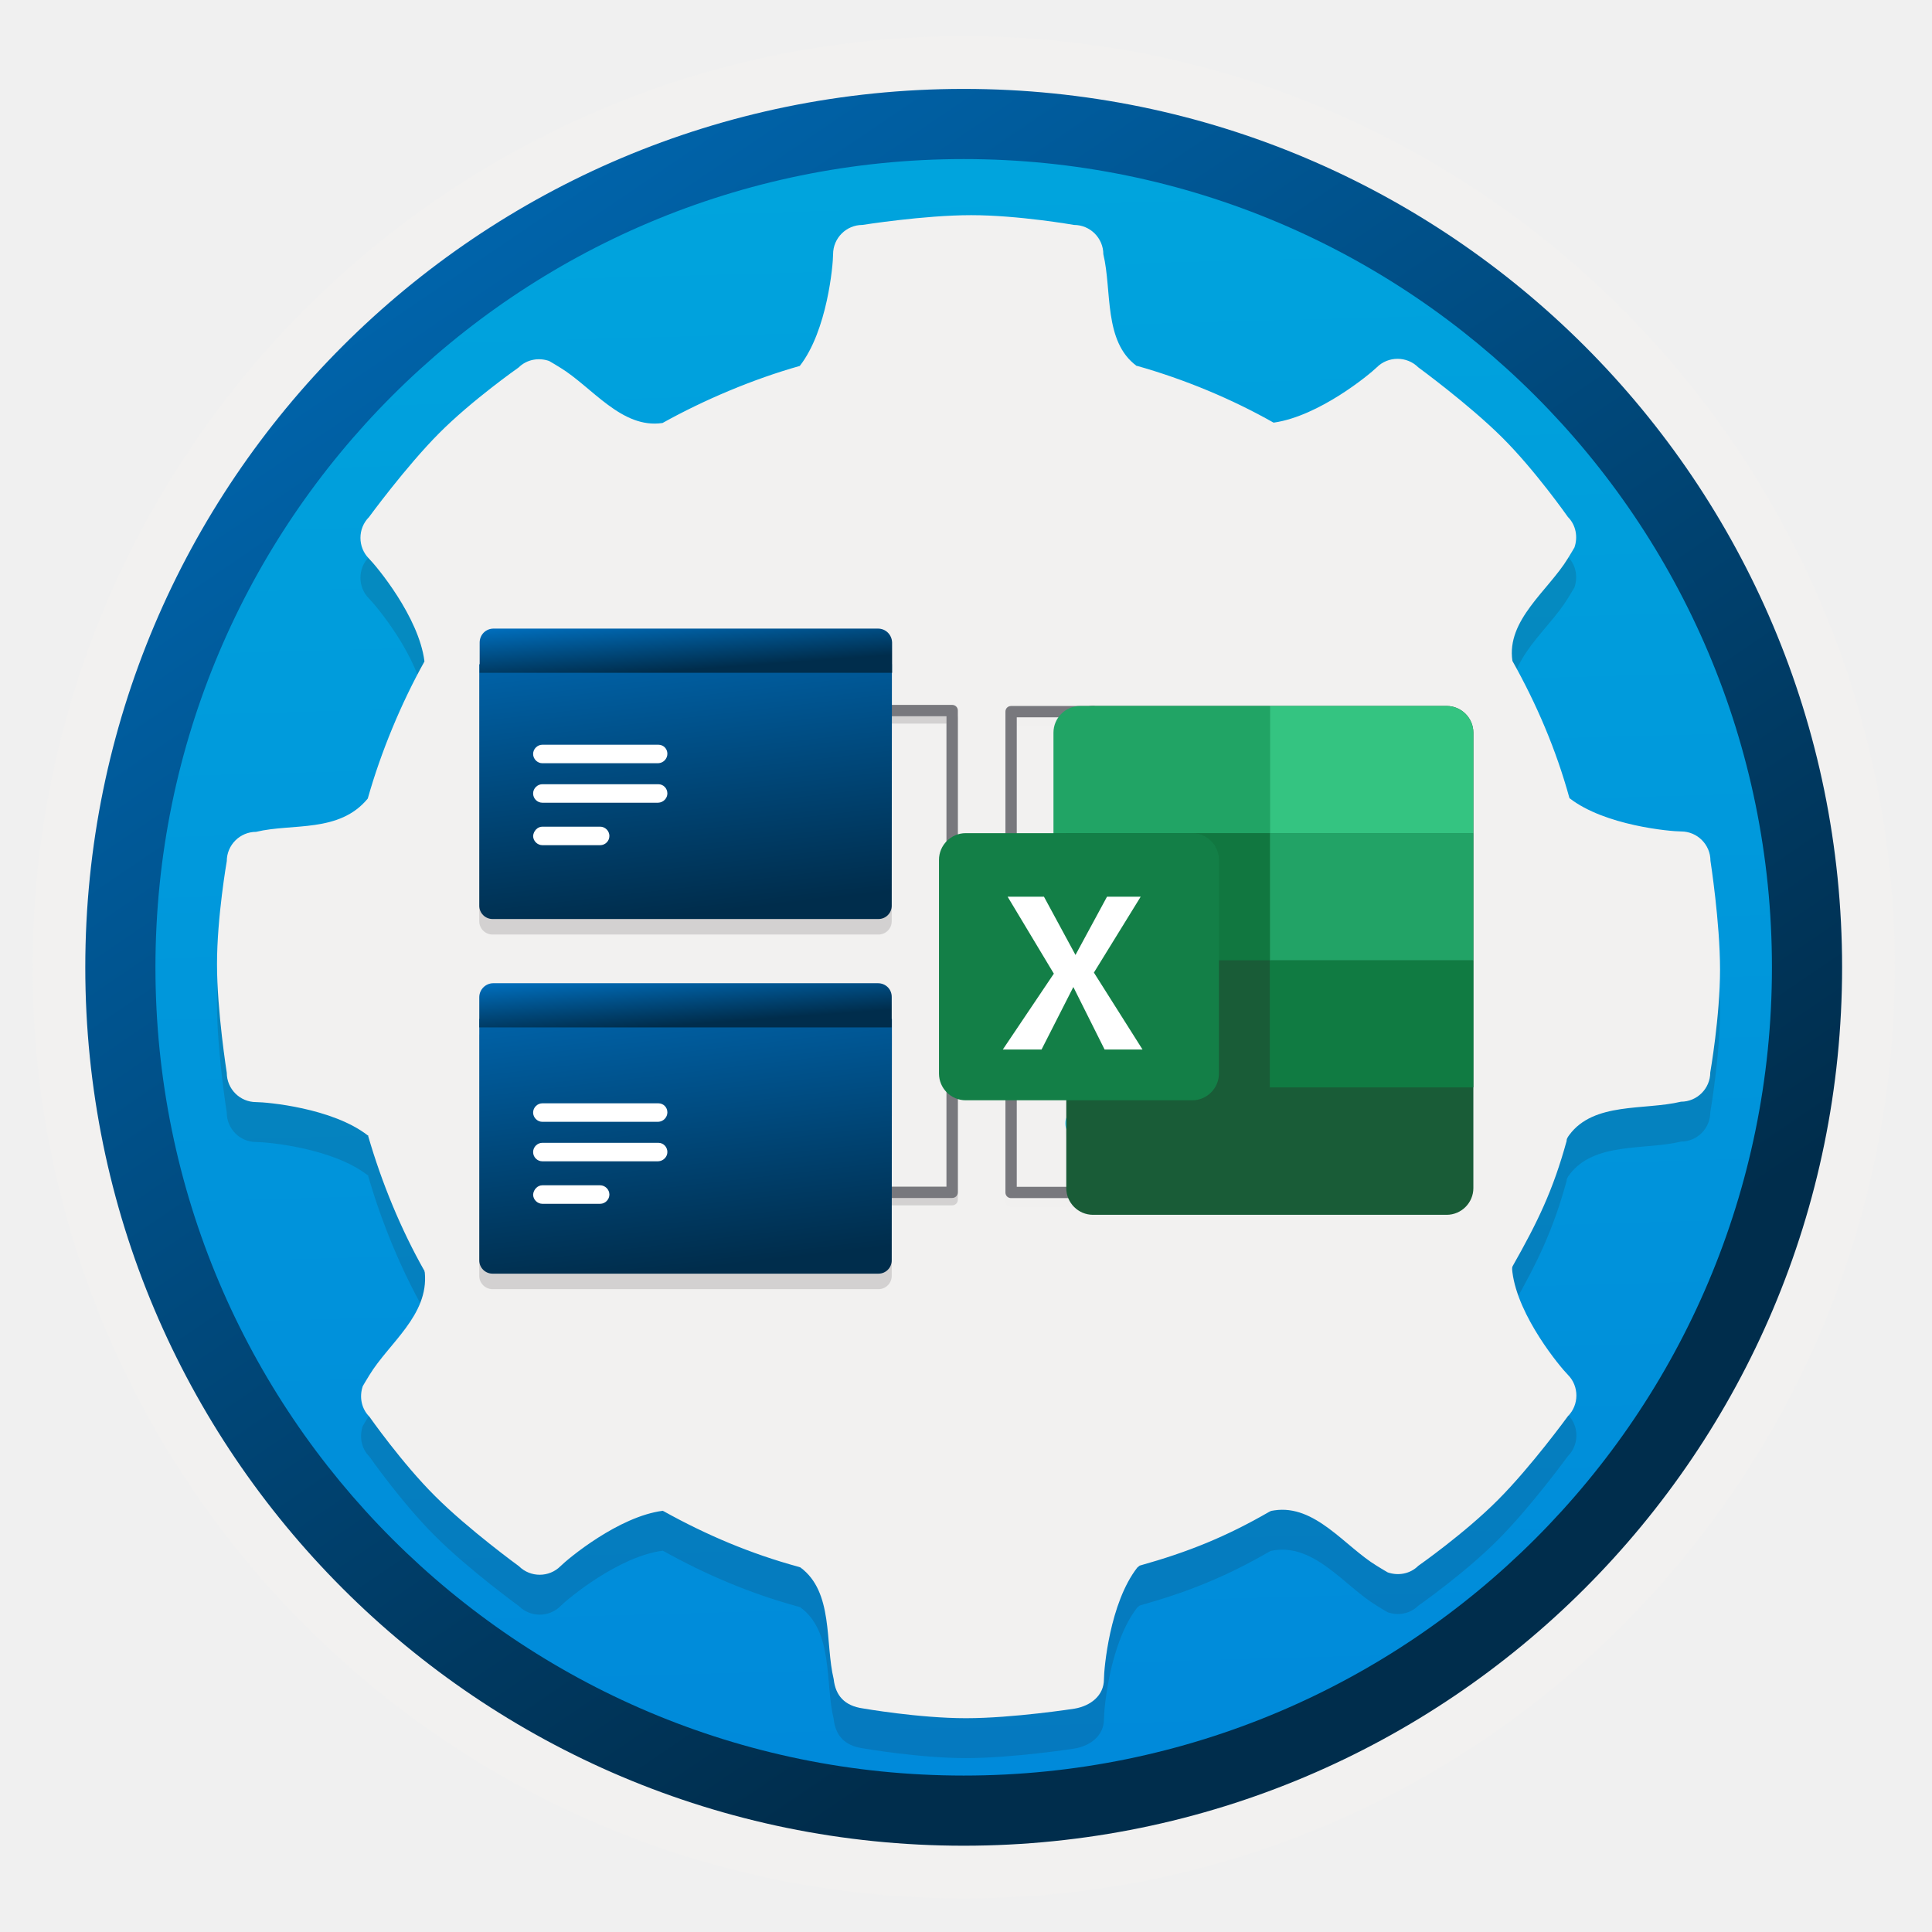
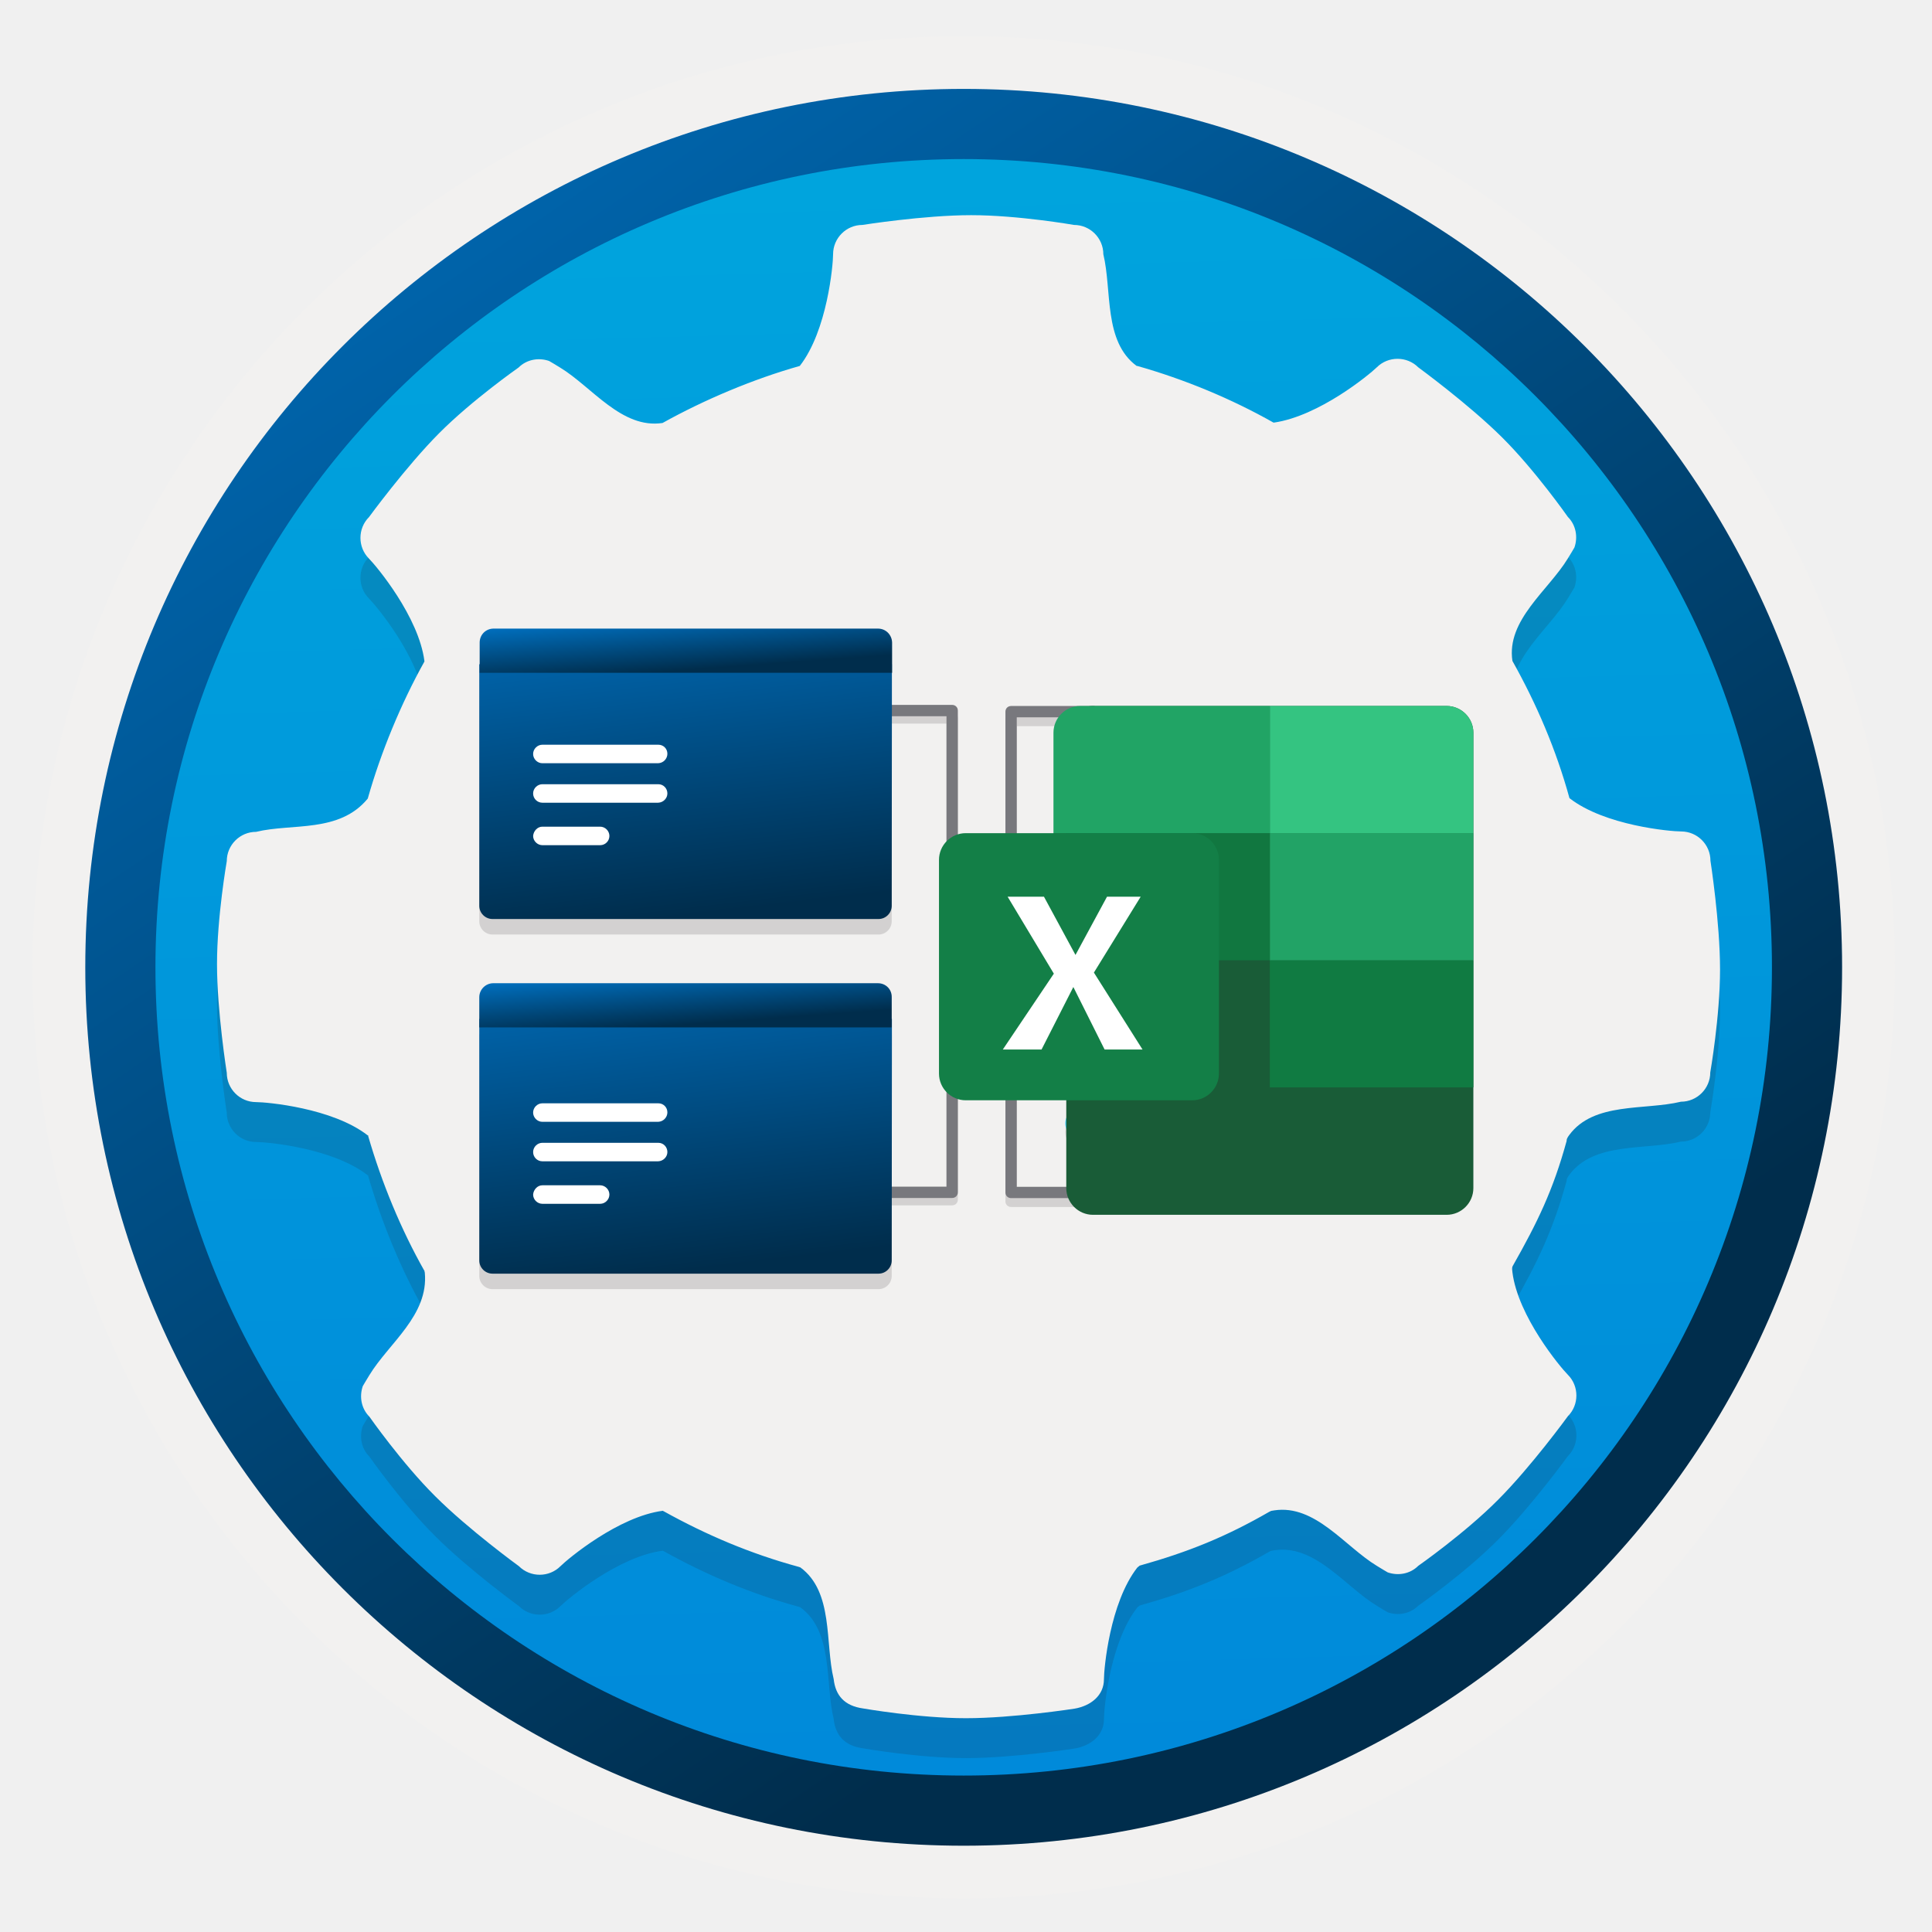
<svg xmlns="http://www.w3.org/2000/svg" width="103" height="103" viewBox="0 0 103 103" fill="none">
-   <path d="M51.377 98.38C25.527 98.38 4.567 77.43 4.567 51.57C4.567 25.71 25.527 4.76 51.377 4.76C77.227 4.76 98.187 25.72 98.187 51.57C98.187 77.42 77.227 98.38 51.377 98.38Z" fill="url(#paint0_linear_1223:1223)" />
+   <path d="M51.377 98.38C25.527 98.38 4.567 77.43 4.567 51.57C4.567 25.71 25.527 4.76 51.377 4.76C77.227 4.76 98.187 25.72 98.187 51.57C98.187 77.42 77.227 98.38 51.377 98.38Z" fill="url(#paint0_linear_1284:2774)" />
  <path fill-rule="evenodd" clip-rule="evenodd" d="M97.277 51.57C97.277 76.92 76.727 97.47 51.377 97.47C26.027 97.47 5.477 76.92 5.477 51.57C5.477 26.22 26.027 5.67 51.377 5.67C76.727 5.67 97.277 26.22 97.277 51.57ZM51.377 1.93C78.797 1.93 101.017 24.15 101.017 51.57C101.017 78.99 78.787 101.21 51.377 101.21C23.957 101.21 1.737 78.98 1.737 51.57C1.737 24.15 23.957 1.93 51.377 1.93Z" fill="#F2F1F0" />
-   <path fill-rule="evenodd" clip-rule="evenodd" d="M94.467 51.57C94.467 75.37 75.177 94.66 51.377 94.66C27.577 94.66 8.287 75.37 8.287 51.57C8.287 27.77 27.577 8.48 51.377 8.48C75.177 8.48 94.467 27.77 94.467 51.57ZM51.377 4.74C77.237 4.74 98.207 25.71 98.207 51.57C98.207 77.43 77.237 98.4 51.377 98.4C25.517 98.4 4.547 77.43 4.547 51.57C4.547 25.71 25.507 4.74 51.377 4.74Z" fill="url(#paint1_linear_1223:1223)" />
+   <path fill-rule="evenodd" clip-rule="evenodd" d="M94.467 51.57C94.467 75.37 75.177 94.66 51.377 94.66C27.577 94.66 8.287 75.37 8.287 51.57C8.287 27.77 27.577 8.48 51.377 8.48C75.177 8.48 94.467 27.77 94.467 51.57ZM51.377 4.74C77.237 4.74 98.207 25.71 98.207 51.57C98.207 77.43 77.237 98.4 51.377 98.4C25.517 98.4 4.547 77.43 4.547 51.57C4.547 25.71 25.507 4.74 51.377 4.74Z" fill="url(#paint1_linear_1284:2774)" />
  <path opacity="0.15" d="M91.189 48.017C91.189 47.156 90.488 46.454 89.626 46.454C89.063 46.454 85.554 46.146 83.672 44.678C83.672 44.678 83.683 44.657 83.672 44.678C82.959 42.084 81.917 39.66 80.631 37.363C80.301 35.183 82.555 33.599 83.587 31.897C83.768 31.599 83.874 31.429 83.938 31.312C84.129 30.759 84.023 30.122 83.587 29.686C83.587 29.686 81.854 27.208 80.078 25.443C78.302 23.678 75.612 21.711 75.612 21.711C75.006 21.105 74.006 21.105 73.4 21.711C72.996 22.104 70.327 24.305 67.924 24.656C67.892 24.656 67.892 24.656 67.892 24.656C65.659 23.391 63.15 22.349 60.63 21.636H60.598C58.822 20.328 59.29 17.617 58.822 15.682C58.822 14.82 58.12 14.119 57.259 14.119C57.259 14.119 54.282 13.598 51.773 13.598C49.263 13.598 45.977 14.119 45.977 14.119C45.116 14.119 44.414 14.82 44.414 15.682C44.414 16.245 44.106 19.754 42.639 21.636C40.151 22.338 37.535 23.444 35.323 24.677C33.143 25.007 31.559 22.753 29.858 21.721C29.56 21.541 29.39 21.434 29.273 21.37C28.72 21.179 28.082 21.285 27.646 21.721C27.646 21.721 25.168 23.455 23.403 25.23C21.638 27.006 19.671 29.696 19.671 29.696C19.065 30.302 19.065 31.302 19.671 31.908C20.064 32.301 22.329 35.013 22.627 37.373V37.395C21.394 39.606 20.309 42.211 19.607 44.7C19.607 44.7 19.639 44.657 19.607 44.7C18.087 46.55 15.588 46.007 13.653 46.475C12.791 46.475 12.09 47.177 12.09 48.038C12.09 48.038 11.569 51.016 11.569 53.525C11.569 56.035 12.09 59.32 12.09 59.32C12.09 60.181 12.791 60.883 13.653 60.883C14.216 60.883 17.725 61.191 19.607 62.659C19.65 62.638 19.628 62.691 19.628 62.691C20.352 65.19 21.383 67.688 22.638 69.9C22.616 69.932 22.638 69.9 22.648 69.975C22.861 72.25 20.724 73.739 19.692 75.44C19.512 75.738 19.405 75.908 19.341 76.025C19.15 76.578 19.256 77.216 19.692 77.652C19.692 77.652 21.425 80.129 23.201 81.894C24.977 83.67 27.667 85.626 27.667 85.626C28.273 86.233 29.273 86.233 29.879 85.626C30.272 85.233 32.984 82.968 35.344 82.671C35.344 82.671 35.334 82.681 35.376 82.692C37.652 83.957 40.002 84.957 42.575 85.658C42.596 85.669 42.67 85.69 42.67 85.69C44.446 86.998 43.978 89.71 44.446 91.645C44.542 92.517 45.02 93.07 46.009 93.208C46.009 93.208 48.987 93.729 51.496 93.729C54.005 93.729 57.291 93.219 57.291 93.219C58.152 93.07 58.854 92.517 58.854 91.656C58.854 91.092 59.163 87.583 60.63 85.701C60.63 85.701 60.694 85.648 60.758 85.595C63.373 84.861 65.362 84.053 67.669 82.724C67.786 82.681 67.658 82.692 67.935 82.649C70.115 82.32 71.699 84.574 73.4 85.605C73.698 85.786 73.868 85.892 73.985 85.956C74.538 86.147 75.176 86.041 75.612 85.605C75.612 85.605 78.09 83.872 79.855 82.096C81.63 80.32 83.587 77.63 83.587 77.63C84.193 77.024 84.193 76.025 83.587 75.419C83.193 75.025 80.928 72.314 80.631 69.953C80.599 69.709 80.62 69.677 80.652 69.613C81.971 67.284 82.8 65.583 83.523 62.946C83.523 62.946 83.491 62.861 83.661 62.638C84.969 60.862 87.68 61.33 89.616 60.862C90.477 60.862 91.179 60.16 91.179 59.299C91.179 59.299 91.7 56.322 91.7 53.812C91.7 51.303 91.189 48.017 91.189 48.017Z" fill="#1F1D20" />
  <path d="M91.189 45.89C91.189 45.029 90.488 44.327 89.626 44.327C89.063 44.327 85.554 44.019 83.672 42.551C83.672 42.551 83.683 42.53 83.672 42.551C82.959 39.957 81.917 37.532 80.631 35.236C80.301 33.056 82.555 31.472 83.587 29.77C83.768 29.473 83.874 29.302 83.938 29.186C84.129 28.633 84.023 27.995 83.587 27.559C83.587 27.559 81.854 25.081 80.078 23.316C78.302 21.551 75.612 19.584 75.612 19.584C75.006 18.978 74.006 18.978 73.4 19.584C72.996 19.977 70.327 22.178 67.924 22.529C67.892 22.529 67.892 22.529 67.892 22.529C65.659 21.264 63.15 20.222 60.63 19.509H60.598C58.822 18.201 59.29 15.49 58.822 13.555C58.822 12.694 58.12 11.992 57.259 11.992C57.259 11.992 54.282 11.471 51.773 11.471C49.263 11.471 45.977 11.992 45.977 11.992C45.116 11.992 44.414 12.694 44.414 13.555C44.414 14.118 44.106 17.627 42.639 19.509C40.151 20.211 37.535 21.317 35.323 22.55C33.143 22.88 31.559 20.626 29.858 19.594C29.56 19.414 29.39 19.307 29.273 19.244C28.72 19.052 28.082 19.159 27.646 19.594C27.646 19.594 25.168 21.328 23.403 23.103C21.638 24.879 19.671 27.569 19.671 27.569C19.065 28.175 19.065 29.175 19.671 29.781C20.064 30.174 22.329 32.886 22.627 35.246V35.268C21.394 37.479 20.309 40.084 19.607 42.573C19.607 42.573 19.639 42.53 19.607 42.573C18.087 44.423 15.588 43.88 13.653 44.348C12.791 44.348 12.09 45.05 12.09 45.911C12.09 45.911 11.569 48.889 11.569 51.398C11.569 53.907 12.09 57.193 12.09 57.193C12.09 58.054 12.791 58.756 13.653 58.756C14.216 58.756 17.725 59.065 19.607 60.532C19.65 60.511 19.628 60.564 19.628 60.564C20.352 63.063 21.383 65.561 22.638 67.773C22.616 67.805 22.638 67.773 22.648 67.848C22.861 70.123 20.724 71.612 19.692 73.313C19.512 73.611 19.405 73.781 19.341 73.898C19.15 74.451 19.256 75.089 19.692 75.525C19.692 75.525 21.425 78.002 23.201 79.767C24.977 81.543 27.667 83.499 27.667 83.499C28.273 84.106 29.273 84.106 29.879 83.499C30.272 83.106 32.984 80.841 35.344 80.543C35.344 80.543 35.334 80.554 35.376 80.565C37.652 81.83 40.002 82.83 42.575 83.531C42.596 83.542 42.67 83.563 42.67 83.563C44.446 84.871 43.978 87.583 44.446 89.518C44.542 90.39 45.02 90.943 46.009 91.081C46.009 91.081 48.987 91.602 51.496 91.602C54.005 91.602 57.291 91.092 57.291 91.092C58.152 90.943 58.854 90.39 58.854 89.528C58.854 88.965 59.163 85.456 60.63 83.574C60.63 83.574 60.694 83.521 60.758 83.468C63.373 82.734 65.362 81.926 67.669 80.597C67.786 80.554 67.658 80.565 67.935 80.522C70.115 80.193 71.699 82.447 73.4 83.478C73.698 83.659 73.868 83.765 73.985 83.829C74.538 84.02 75.176 83.914 75.612 83.478C75.612 83.478 78.09 81.745 79.855 79.969C81.63 78.194 83.587 75.503 83.587 75.503C84.193 74.897 84.193 73.898 83.587 73.292C83.193 72.898 80.928 70.187 80.631 67.826C80.599 67.582 80.62 67.55 80.652 67.486C81.971 65.157 82.8 63.456 83.523 60.819C83.523 60.819 83.491 60.734 83.661 60.511C84.969 58.735 87.68 59.203 89.616 58.735C90.477 58.735 91.179 58.033 91.179 57.172C91.179 57.172 91.7 54.195 91.7 51.685C91.7 49.176 91.189 45.89 91.189 45.89Z" fill="#F2F1F0" />
-   <path opacity="0.15" d="M53.994 51.625H51.065V38.275C51.065 38.103 50.934 37.973 50.762 37.973H44.893C44.722 37.973 44.591 38.103 44.591 38.275C44.591 38.446 44.722 38.577 44.893 38.577H50.46V63.656H44.883C44.712 63.656 44.581 63.786 44.581 63.958C44.581 64.129 44.712 64.26 44.883 64.26H50.762C50.934 64.26 51.065 64.129 51.065 63.958V52.229H53.994V51.625V51.625Z" fill="#1F1D20" />
-   <path d="M53.994 51.232H51.065V37.882C51.065 37.711 50.934 37.58 50.762 37.58H44.893C44.722 37.58 44.591 37.711 44.591 37.882C44.591 38.053 44.722 38.184 44.893 38.184H50.46V63.263H44.883C44.712 63.263 44.581 63.394 44.581 63.565C44.581 63.736 44.712 63.867 44.883 63.867H50.762C50.934 63.867 51.065 63.736 51.065 63.565V51.836H53.994V51.232V51.232Z" fill="#78787D" />
-   <g opacity="0.15">
-     <path opacity="0.15" d="M58.464 60.361C58.464 59.898 58.092 59.535 57.629 59.535C57.166 59.535 56.793 59.908 56.793 60.361C56.793 60.824 57.166 61.186 57.629 61.186C58.082 61.186 58.464 60.814 58.464 60.361Z" fill="#1F1D20" />
-     <path opacity="0.15" d="M58.464 56.716C58.464 56.253 58.092 55.891 57.629 55.891C57.166 55.891 56.793 56.263 56.793 56.716C56.793 57.179 57.166 57.542 57.629 57.542C58.082 57.552 58.464 57.179 58.464 56.716Z" fill="#1F1D20" />
-     <path opacity="0.15" d="M58.464 53.091C58.464 52.628 58.092 52.266 57.629 52.266C57.166 52.266 56.793 52.638 56.793 53.091C56.793 53.554 57.166 53.917 57.629 53.917C58.082 53.907 58.464 53.544 58.464 53.091Z" fill="#1F1D20" />
-     <path opacity="0.15" d="M58.464 49.447C58.464 48.983 58.092 48.621 57.629 48.621C57.166 48.621 56.793 48.994 56.793 49.447C56.793 49.9 57.166 50.272 57.629 50.272C58.082 50.272 58.464 49.9 58.464 49.447Z" fill="#1F1D20" />
-     <path opacity="0.15" d="M58.464 45.814C58.464 45.351 58.092 44.988 57.629 44.988C57.166 44.988 56.793 45.361 56.793 45.814C56.793 46.277 57.166 46.639 57.629 46.639C58.082 46.639 58.464 46.267 58.464 45.814Z" fill="#1F1D20" />
-     <path opacity="0.15" d="M58.464 42.179C58.464 41.716 58.092 41.353 57.629 41.353C57.166 41.353 56.793 41.726 56.793 42.179C56.793 42.632 57.166 43.005 57.629 43.005C58.082 43.005 58.464 42.632 58.464 42.179Z" fill="#1F1D20" />
-     <g opacity="0.15">
-       <path opacity="0.15" d="M58.293 64.348H53.904C53.732 64.348 53.602 64.217 53.602 64.046V38.413C53.602 38.242 53.732 38.111 53.904 38.111H58.293C58.464 38.111 58.595 38.242 58.595 38.413C58.595 38.584 58.464 38.715 58.293 38.715H54.206V63.744H58.293C58.464 63.744 58.595 63.875 58.595 64.046C58.595 64.217 58.454 64.348 58.293 64.348Z" fill="#1F1D20" />
-     </g>
-   </g>
+   <path opacity="0.15" d="M53.994 51.625H51.065V38.275C51.065 38.103 50.934 37.973 50.762 37.973H44.893C44.722 37.973 44.591 38.103 44.591 38.275C44.591 38.446 44.722 38.577 44.893 38.577H50.46V63.656H44.883C44.712 63.656 44.581 63.786 44.581 63.958C44.581 64.129 44.712 64.26 44.883 64.26H50.762C50.934 64.26 51.065 64.129 51.065 63.958V52.229H53.994V51.625Z" fill="#1F1D20" />
+   <path d="M53.994 51.232H51.065V37.882C51.065 37.711 50.934 37.58 50.762 37.58H44.893C44.722 37.58 44.591 37.711 44.591 37.882C44.591 38.053 44.722 38.184 44.893 38.184H50.46V63.263H44.883C44.712 63.263 44.581 63.394 44.581 63.565C44.581 63.736 44.712 63.867 44.883 63.867H50.762C50.934 63.867 51.065 63.736 51.065 63.565V51.836H53.994V51.232Z" fill="#78787D" />
+   <path opacity="0.15" d="M58.464 60.361C58.464 59.898 58.092 59.535 57.629 59.535C57.166 59.535 56.793 59.908 56.793 60.361C56.793 60.824 57.166 61.186 57.629 61.186C58.082 61.186 58.464 60.814 58.464 60.361Z" fill="#1F1D20" />
+   <path opacity="0.15" d="M58.464 56.716C58.464 56.253 58.092 55.891 57.629 55.891C57.166 55.891 56.793 56.263 56.793 56.716C56.793 57.179 57.166 57.542 57.629 57.542C58.082 57.552 58.464 57.179 58.464 56.716Z" fill="#1F1D20" />
+   <path opacity="0.15" d="M58.464 53.091C58.464 52.628 58.092 52.266 57.629 52.266C57.166 52.266 56.793 52.638 56.793 53.091C56.793 53.554 57.166 53.917 57.629 53.917C58.082 53.907 58.464 53.544 58.464 53.091Z" fill="#1F1D20" />
+   <path opacity="0.15" d="M58.464 49.447C58.464 48.983 58.092 48.621 57.629 48.621C57.166 48.621 56.793 48.994 56.793 49.447C56.793 49.9 57.166 50.272 57.629 50.272C58.082 50.272 58.464 49.9 58.464 49.447Z" fill="#1F1D20" />
+   <path opacity="0.15" d="M58.464 45.814C58.464 45.351 58.092 44.988 57.629 44.988C57.166 44.988 56.793 45.361 56.793 45.814C56.793 46.277 57.166 46.639 57.629 46.639C58.082 46.639 58.464 46.267 58.464 45.814Z" fill="#1F1D20" />
+   <path opacity="0.15" d="M58.464 42.179C58.464 41.716 58.092 41.353 57.629 41.353C57.166 41.353 56.793 41.726 56.793 42.179C56.793 42.632 57.166 43.005 57.629 43.005C58.082 43.005 58.464 42.632 58.464 42.179Z" fill="#1F1D20" />
+   <path opacity="0.15" d="M58.293 64.348H53.904C53.732 64.348 53.602 64.217 53.602 64.046V38.413C53.602 38.242 53.732 38.111 53.904 38.111H58.293C58.464 38.111 58.595 38.242 58.595 38.413C58.595 38.584 58.464 38.715 58.293 38.715H54.206V63.744H58.293C58.464 63.744 58.595 63.875 58.595 64.046C58.595 64.217 58.454 64.348 58.293 64.348Z" fill="#1F1D20" />
  <path d="M58.464 59.888C58.464 59.425 58.092 59.062 57.629 59.062C57.166 59.062 56.793 59.435 56.793 59.888C56.793 60.341 57.166 60.714 57.629 60.714C58.082 60.724 58.464 60.341 58.464 59.888Z" fill="#3BCAF4" />
  <path d="M58.464 56.253C58.464 55.79 58.092 55.428 57.629 55.428C57.166 55.428 56.793 55.8 56.793 56.253C56.793 56.716 57.166 57.079 57.629 57.079C58.082 57.079 58.464 56.706 58.464 56.253Z" fill="#3BCAF4" />
  <path d="M58.464 52.618C58.464 52.155 58.092 51.793 57.629 51.793C57.166 51.793 56.793 52.166 56.793 52.618C56.793 53.082 57.166 53.444 57.629 53.444C58.082 53.434 58.464 53.072 58.464 52.618Z" fill="#50E6FF" />
  <path d="M58.464 48.974C58.464 48.511 58.092 48.148 57.629 48.148C57.166 48.148 56.793 48.521 56.793 48.974C56.793 49.427 57.166 49.8 57.629 49.8C58.082 49.8 58.464 49.427 58.464 48.974Z" fill="#50E6FF" />
  <path d="M58.464 45.341C58.464 44.878 58.092 44.516 57.629 44.516C57.166 44.516 56.793 44.888 56.793 45.341C56.793 45.804 57.166 46.167 57.629 46.167C58.082 46.167 58.464 45.794 58.464 45.341Z" fill="#9CEBFF" />
  <path d="M58.464 41.706C58.464 41.243 58.092 40.881 57.629 40.881C57.166 40.881 56.793 41.253 56.793 41.706C56.793 42.16 57.166 42.532 57.629 42.532C58.082 42.532 58.464 42.16 58.464 41.706Z" fill="#9CEBFF" />
-   <path d="M58.293 63.875H53.904C53.732 63.875 53.602 63.745 53.602 63.573V37.941C53.602 37.77 53.732 37.639 53.904 37.639H58.293C58.464 37.639 58.595 37.77 58.595 37.941C58.595 38.112 58.464 38.243 58.293 38.243H54.206V63.271H58.293C58.464 63.271 58.595 63.402 58.595 63.573C58.595 63.745 58.454 63.875 58.293 63.875Z" fill="#78787D" />
+   <path d="M58.293 63.875H53.904C53.732 63.875 53.602 63.744 53.602 63.573V37.941C53.602 37.77 53.732 37.639 53.904 37.639H58.293C58.464 37.639 58.595 37.77 58.595 37.941C58.595 38.112 58.464 38.243 58.293 38.243H54.206V63.271H58.293C58.464 63.271 58.595 63.402 58.595 63.573C58.595 63.744 58.454 63.875 58.293 63.875Z" fill="#78787D" />
  <path opacity="0.15" d="M47.55 55.147H25.552V68.023C25.552 68.416 25.874 68.728 26.257 68.728H46.836C47.228 68.728 47.54 68.406 47.54 68.023L47.55 55.147Z" fill="#1F1D20" />
-   <path d="M47.55 54.32H25.552V67.197C25.552 67.59 25.874 67.902 26.257 67.902H46.836C47.228 67.902 47.54 67.58 47.54 67.197L47.55 54.32Z" fill="url(#paint2_linear_1223:1223)" />
-   <path d="M46.805 52.418H26.297C25.895 52.418 25.552 52.75 25.552 53.163V54.774H47.54V53.163C47.55 52.75 47.228 52.418 46.805 52.418Z" fill="url(#paint3_linear_1223:1223)" />
+   <path d="M47.55 54.32H25.552V67.197C25.552 67.59 25.874 67.902 26.257 67.902H46.836C47.228 67.902 47.54 67.58 47.54 67.197L47.55 54.32Z" fill="url(#paint2_linear_1284:2774)" />
+   <path d="M46.805 52.418H26.297C25.895 52.418 25.552 52.75 25.552 53.163V54.774H47.54V53.163C47.55 52.75 47.228 52.418 46.805 52.418Z" fill="url(#paint3_linear_1284:2774)" />
  <path d="M35.097 58.82H28.915C28.653 58.82 28.422 59.042 28.422 59.314C28.422 59.575 28.643 59.807 28.915 59.807H35.087C35.368 59.797 35.58 59.565 35.58 59.304C35.58 59.032 35.368 58.82 35.097 58.82Z" fill="white" />
  <path d="M35.097 60.926H28.915C28.653 60.926 28.422 61.147 28.422 61.419C28.422 61.691 28.643 61.912 28.915 61.912H35.087C35.368 61.902 35.58 61.671 35.58 61.419C35.58 61.147 35.368 60.926 35.097 60.926Z" fill="white" />
  <path fill-rule="evenodd" clip-rule="evenodd" d="M28.915 63.191H31.996C32.258 63.191 32.489 63.413 32.489 63.685C32.489 63.947 32.267 64.178 31.996 64.178H28.915C28.653 64.178 28.422 63.957 28.422 63.685C28.442 63.423 28.653 63.191 28.915 63.191Z" fill="white" />
  <path opacity="0.15" d="M47.55 36.24H25.552V49.117C25.552 49.51 25.874 49.822 26.257 49.822H46.836C47.228 49.822 47.54 49.499 47.54 49.117L47.55 36.24Z" fill="#1F1D20" />
-   <path d="M47.55 35.414H25.552V48.291C25.552 48.683 25.874 48.995 26.257 48.995H46.836C47.228 48.995 47.54 48.673 47.54 48.291L47.55 35.414Z" fill="url(#paint4_linear_1223:1223)" />
-   <path d="M46.805 33.512H26.317C25.894 33.512 25.572 33.844 25.572 34.257V35.868H47.56V34.257C47.55 33.844 47.228 33.512 46.805 33.512Z" fill="url(#paint5_linear_1223:1223)" />
+   <path d="M47.55 35.414H25.552V48.291C25.552 48.683 25.874 48.995 26.257 48.995H46.836C47.228 48.995 47.54 48.673 47.54 48.291L47.55 35.414Z" fill="url(#paint4_linear_1284:2774)" />
+   <path d="M46.805 33.512H26.317C25.894 33.512 25.572 33.844 25.572 34.257V35.868H47.56V34.257C47.55 33.844 47.228 33.512 46.805 33.512Z" fill="url(#paint5_linear_1284:2774)" />
  <path d="M35.097 39.703H28.915C28.654 39.703 28.422 39.925 28.422 40.196C28.422 40.458 28.644 40.69 28.915 40.69H35.087C35.369 40.68 35.58 40.448 35.58 40.186C35.58 39.914 35.369 39.703 35.097 39.703Z" fill="white" />
  <path d="M35.097 41.809H28.915C28.654 41.809 28.422 42.03 28.422 42.302C28.422 42.574 28.644 42.795 28.915 42.795H35.087C35.369 42.785 35.58 42.554 35.58 42.302C35.58 42.03 35.369 41.809 35.097 41.809Z" fill="white" />
  <path fill-rule="evenodd" clip-rule="evenodd" d="M28.915 44.072H31.996C32.258 44.072 32.489 44.294 32.489 44.566C32.489 44.837 32.268 45.059 31.996 45.059H28.915C28.654 45.059 28.422 44.837 28.422 44.566C28.442 44.304 28.654 44.072 28.915 44.072Z" fill="white" />
  <path fill-rule="evenodd" clip-rule="evenodd" d="M58.27 37.637H77.125C77.908 37.637 78.549 38.278 78.549 39.061V63.341C78.549 64.125 77.908 64.765 77.125 64.765H58.27C57.487 64.765 56.846 64.125 56.846 63.341V39.061C56.846 38.278 57.473 37.637 58.27 37.637Z" fill="#195C37" />
  <path d="M78.549 51.193H67.698V57.972H78.549V51.193Z" fill="#107B42" />
  <path d="M78.549 44.416H67.698V51.195H78.549V44.416Z" fill="#22A366" />
  <path d="M67.698 44.416H56.163V51.195H67.698V44.416Z" fill="#117740" />
  <path fill-rule="evenodd" clip-rule="evenodd" d="M67.698 37.637H77.125C77.908 37.637 78.549 38.278 78.549 39.061V44.415H67.698V37.637Z" fill="#34C481" />
  <path fill-rule="evenodd" clip-rule="evenodd" d="M67.698 37.637H57.587C56.803 37.637 56.163 38.278 56.163 39.061V44.415H67.698V37.637Z" fill="#21A465" />
  <path fill-rule="evenodd" clip-rule="evenodd" d="M51.484 44.418H63.56C64.343 44.418 64.984 45.059 64.984 45.842V57.235C64.984 58.018 64.343 58.659 63.56 58.659H51.484C50.7 58.659 50.06 58.018 50.06 57.235V45.842C50.06 45.059 50.7 44.418 51.484 44.418Z" fill="#137F47" />
  <path fill-rule="evenodd" clip-rule="evenodd" d="M56.183 51.908L53.72 47.807H55.657L57.337 50.911L59.017 47.807H60.812L58.319 51.851L60.911 55.952H58.889L57.223 52.62L55.528 55.952H53.463L56.183 51.908Z" fill="white" />
  <defs>
-     <linearGradient id="paint0_linear_1223:1223" x1="49.603" y1="-13.22" x2="53.585" y2="132.55" gradientUnits="userSpaceOnUse">
+     <linearGradient id="paint0_linear_1284:2774" x1="49.603" y1="-13.22" x2="53.585" y2="132.55" gradientUnits="userSpaceOnUse">
      <stop stop-color="#00ABDE" />
      <stop offset="1" stop-color="#007ED8" />
    </linearGradient>
-     <linearGradient id="paint1_linear_1223:1223" x1="2.807" y1="-20.052" x2="98.335" y2="120.829" gradientUnits="userSpaceOnUse">
+     <linearGradient id="paint1_linear_1284:2774" x1="2.807" y1="-20.052" x2="98.335" y2="120.829" gradientUnits="userSpaceOnUse">
      <stop stop-color="#007ED8" />
      <stop offset="0.707" stop-color="#002D4C" />
    </linearGradient>
-     <linearGradient id="paint2_linear_1223:1223" x1="34.111" y1="45.813" x2="37.706" y2="76.787" gradientUnits="userSpaceOnUse">
+     <linearGradient id="paint2_linear_1284:2774" x1="34.111" y1="45.813" x2="37.706" y2="76.787" gradientUnits="userSpaceOnUse">
      <stop stop-color="#007ED8" />
      <stop offset="0.707" stop-color="#002D4C" />
    </linearGradient>
-     <linearGradient id="paint3_linear_1223:1223" x1="25.144" y1="51.794" x2="25.518" y2="56.94" gradientUnits="userSpaceOnUse">
+     <linearGradient id="paint3_linear_1284:2774" x1="25.144" y1="51.794" x2="25.518" y2="56.94" gradientUnits="userSpaceOnUse">
      <stop stop-color="#007ED8" />
      <stop offset="0.707" stop-color="#002D4C" />
    </linearGradient>
-     <linearGradient id="paint4_linear_1223:1223" x1="34.111" y1="26.907" x2="37.706" y2="57.88" gradientUnits="userSpaceOnUse">
+     <linearGradient id="paint4_linear_1284:2774" x1="34.111" y1="26.907" x2="37.706" y2="57.88" gradientUnits="userSpaceOnUse">
      <stop stop-color="#007ED8" />
      <stop offset="0.707" stop-color="#002D4C" />
    </linearGradient>
-     <linearGradient id="paint5_linear_1223:1223" x1="25.163" y1="32.888" x2="25.537" y2="38.034" gradientUnits="userSpaceOnUse">
+     <linearGradient id="paint5_linear_1284:2774" x1="25.163" y1="32.888" x2="25.537" y2="38.034" gradientUnits="userSpaceOnUse">
      <stop stop-color="#007ED8" />
      <stop offset="0.707" stop-color="#002D4C" />
    </linearGradient>
  </defs>
</svg>
